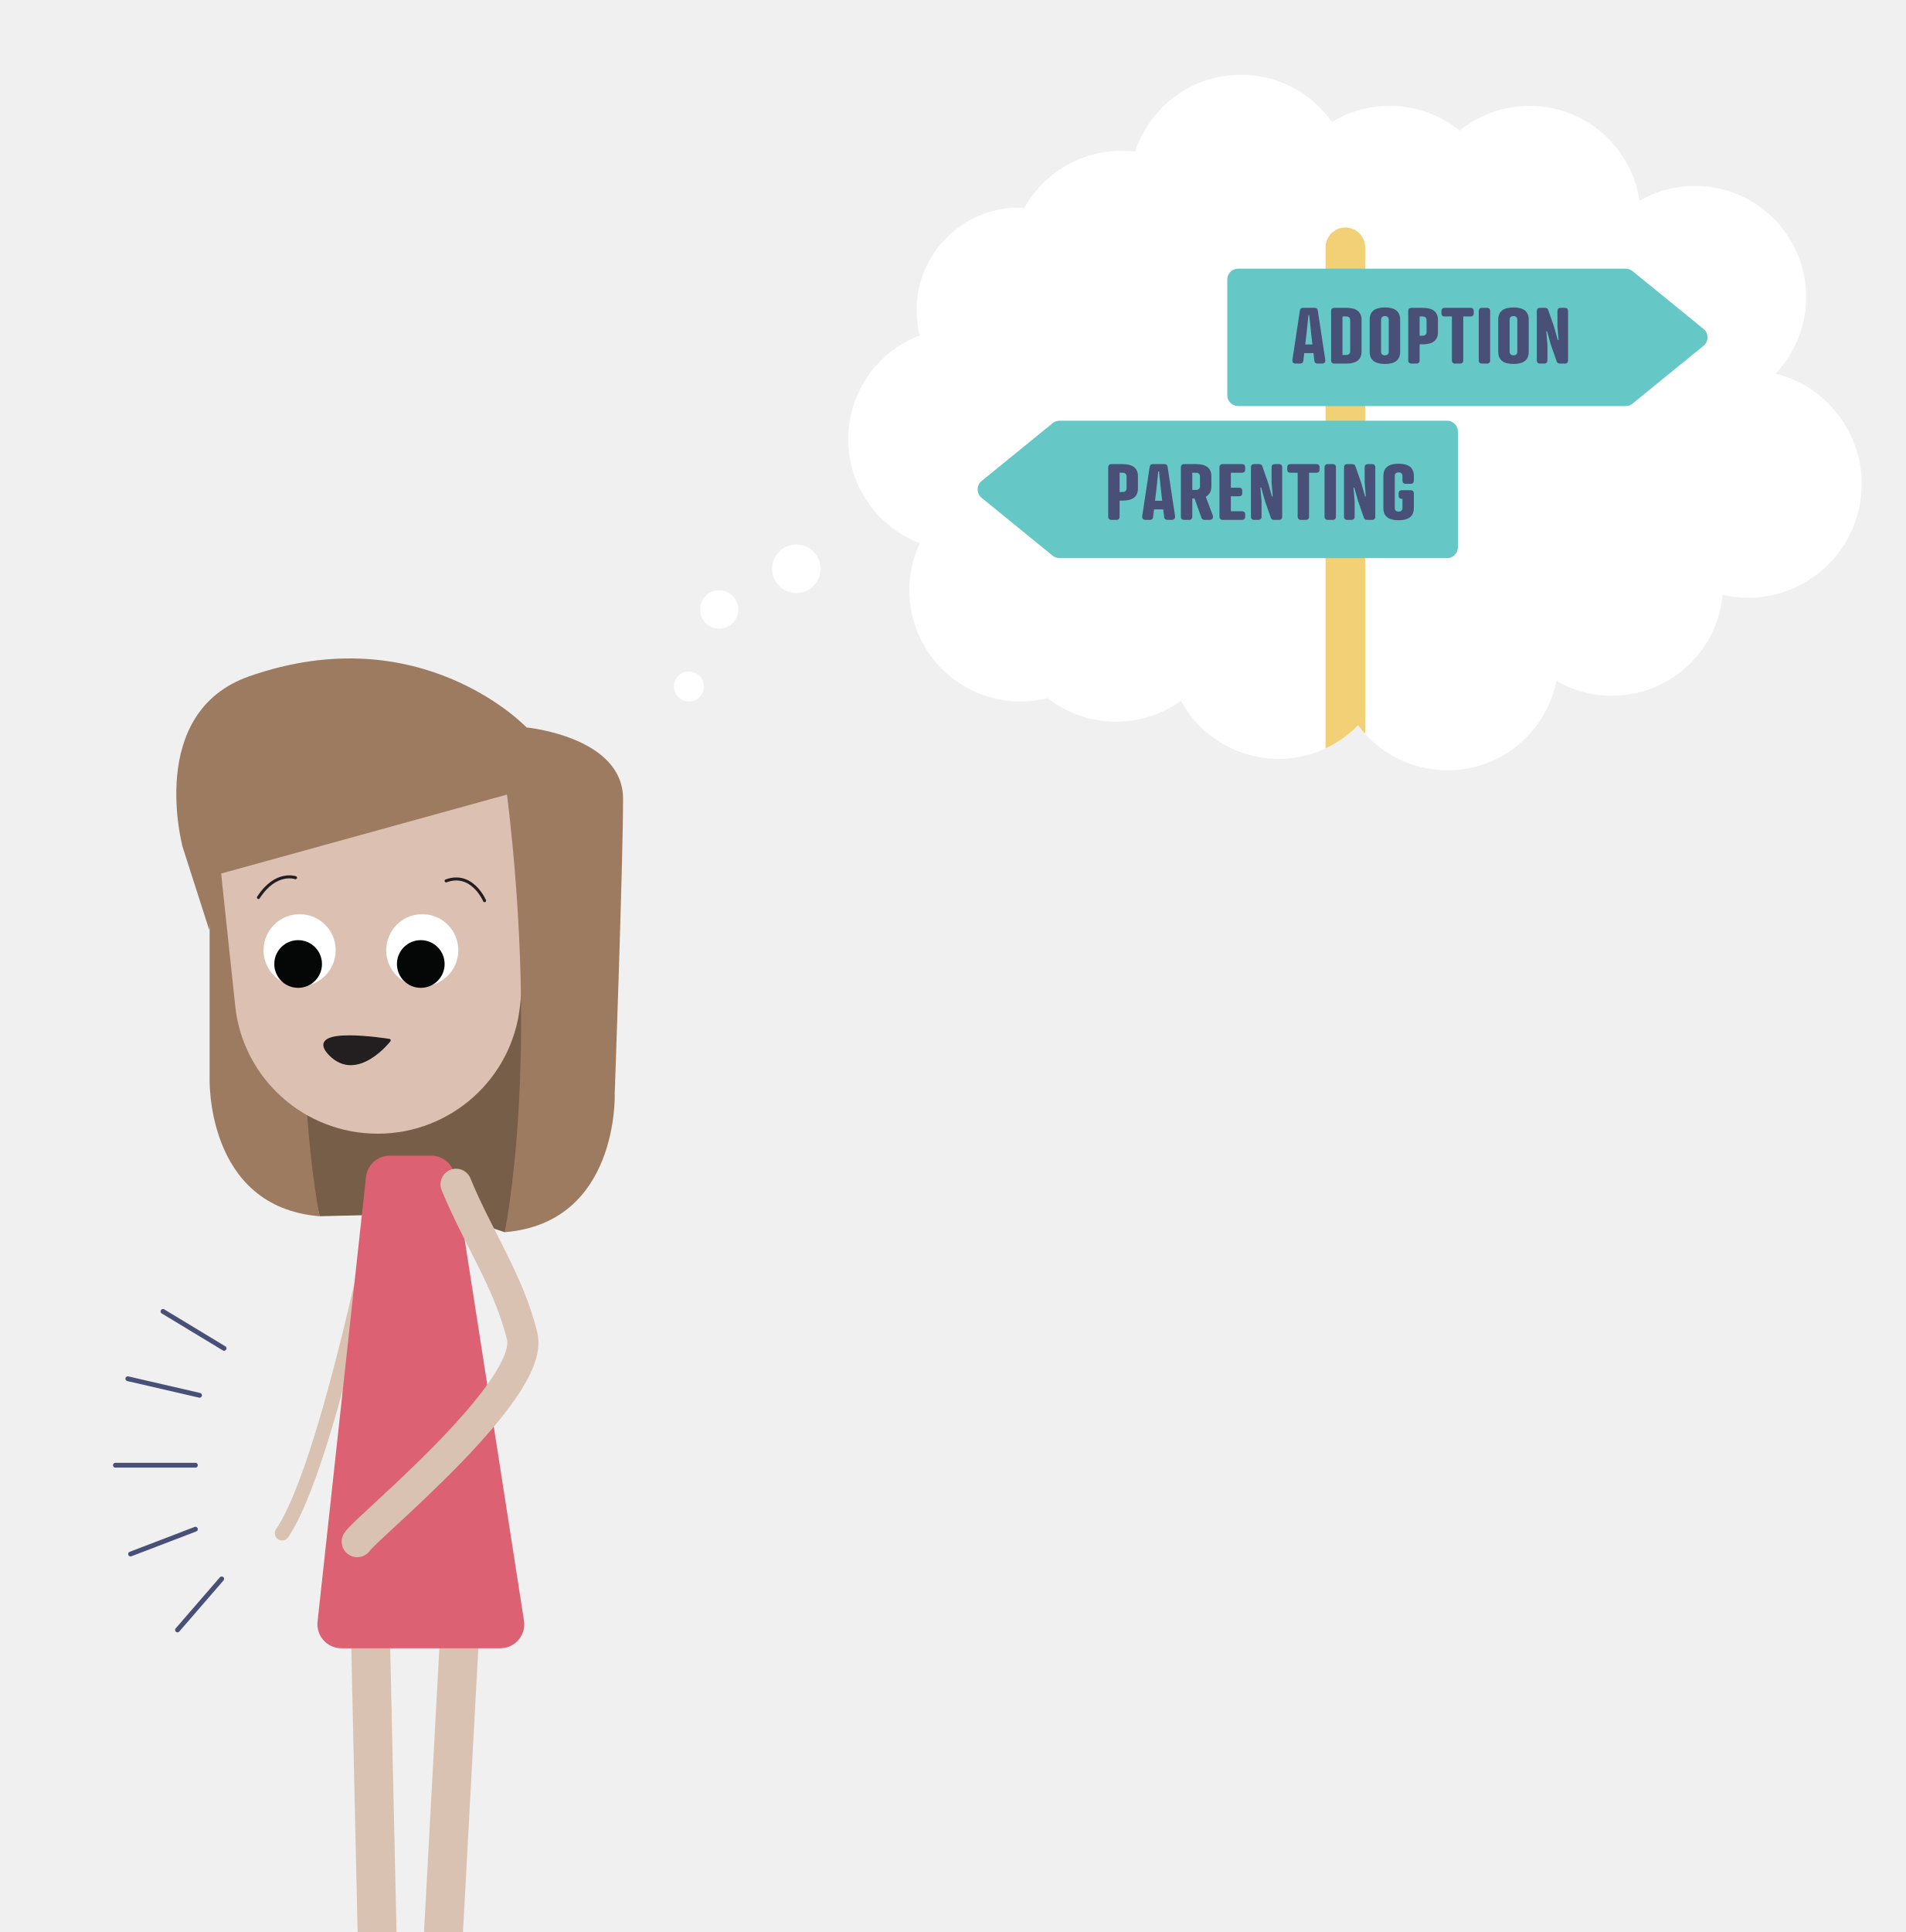
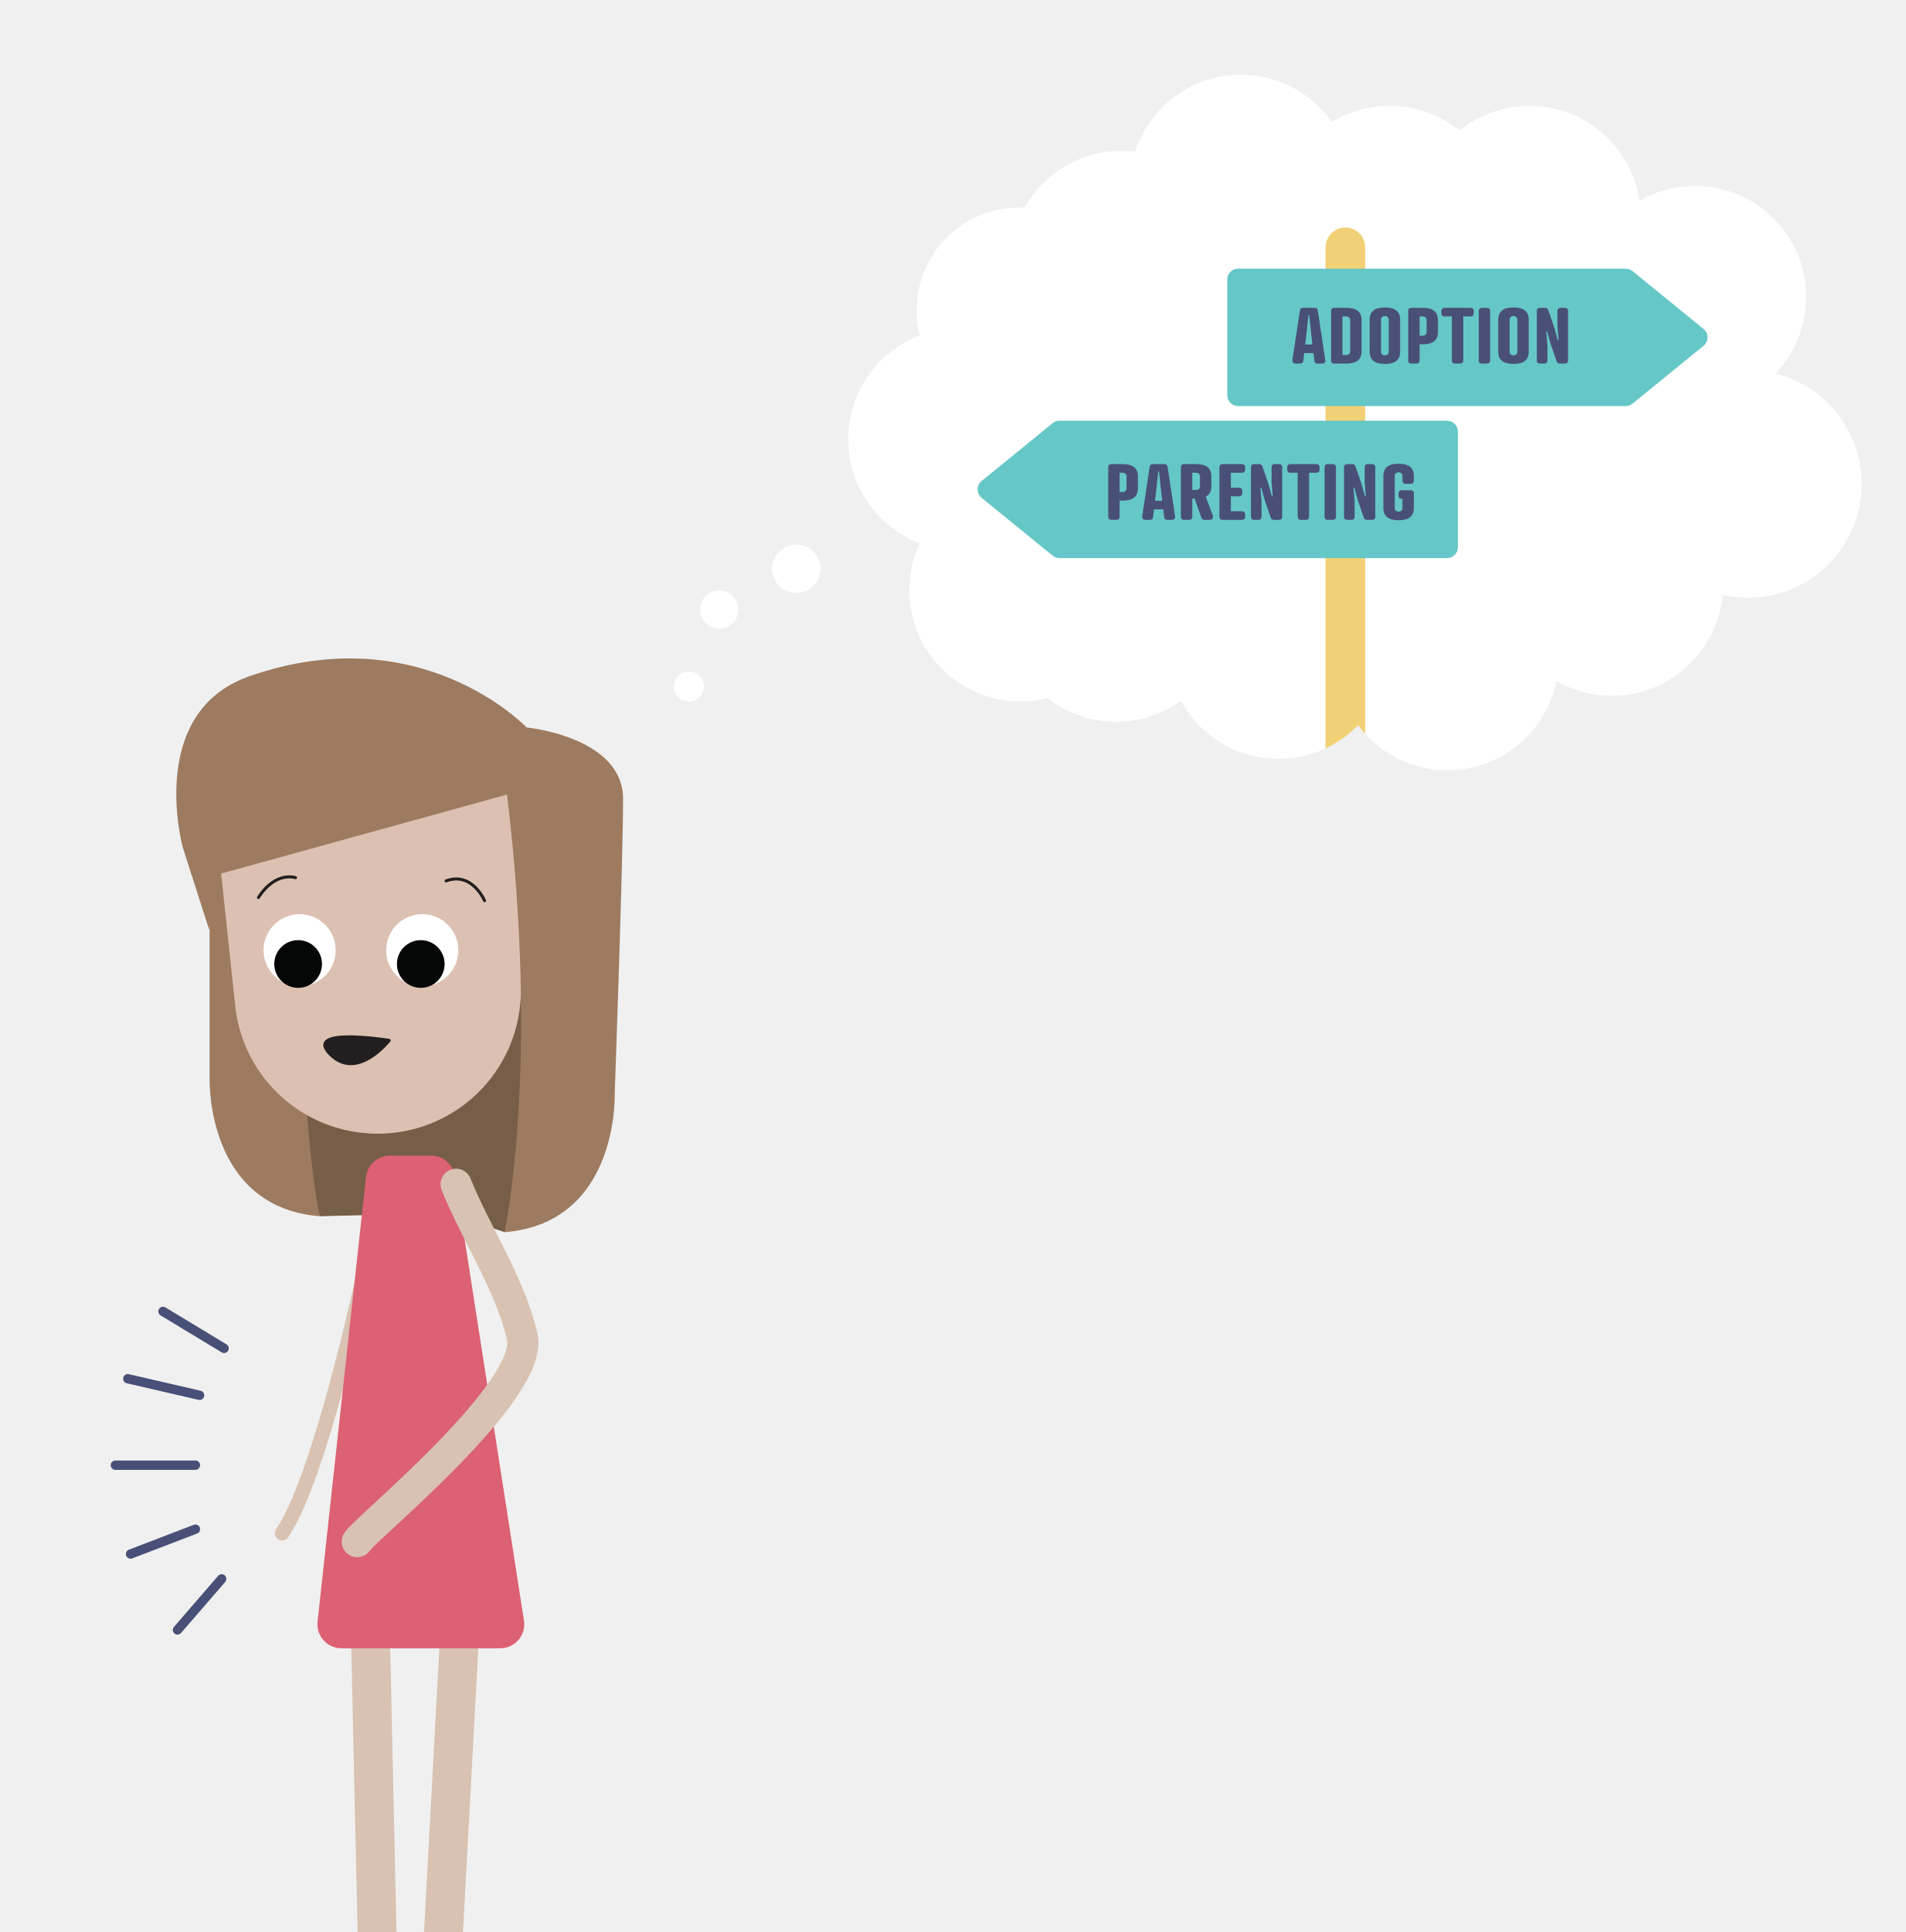
<svg xmlns="http://www.w3.org/2000/svg" viewBox="0 0 4897.512 4965.011" class="gabby">
  <defs>
    <style>
- 			.a,.b,.d,.e,.o,.p{fill:none;}.b{stroke:#495077;stroke-width:12.309px;}.b,.d,.e,.n,.o,.p{stroke-linecap:round;}.b,.d,.e,.p{stroke-miterlimit:10;}.c{clip-path:url(#a);}.d,.e,.p{stroke:#d9c2b1;}.d{stroke-width:37.295px;}.e{stroke-width:100px;}.f{clip-path:url(#b);}.g{clip-path:url(#c);}.h{fill:#775e48;}.i{fill:#9d7b60;}.j{fill:#dcc1b2;}.k{fill:#dc6172;}.l{fill:#fff;}.m{fill:#050606;}.n{fill:#231f20;}.n,.o{stroke:#231f20;stroke-linejoin:round;stroke-width:7.77px;}.p{stroke-width:80px;}.q{clip-path:url(#d);}.r{fill:#f2d176;}.s{fill:#66c7c7;}.t{fill:#495078;}
+ 			.a,.b,.d,.e,.o,.p{fill:none;}.b{stroke:#495077;stroke-width:24px;}.b,.d,.e,.n,.o,.p{stroke-linecap:round;}.b,.d,.e,.p{stroke-miterlimit:10;}.c{clip-path:url(#a);}.d,.e,.p{stroke:#d9c2b1;}.d{stroke-width:37.295px;}.e{stroke-width:100px;}.f{clip-path:url(#b);}.g{clip-path:url(#c);}.h{fill:#775e48;}.i{fill:#9d7b60;}.j{fill:#dcc1b2;}.k{fill:#dc6172;}.l{fill:#fff;}.m{fill:#050606;}.n{fill:#231f20;}.n,.o{stroke:#231f20;stroke-linejoin:round;stroke-width:7.77px;}.p{stroke-width:80px;}.q{clip-path:url(#d);}.r{fill:#f2d176;}.s{fill:#66c7c7;}.t{fill:#495078;}
		</style>
    <clipPath id="a">
      <rect class="a" x="67.891" y="1316.061" width="1829.817" height="4012.951" transform="translate(1965.6 6645.072) rotate(-180)" />
    </clipPath>
    <clipPath id="b">
      <polygon class="a" points="81.495 3499.898 1957.86 3162.626 1957.86 953.376 81.495 1290.649 81.495 3499.898" />
    </clipPath>
    <clipPath id="c">
      <polygon class="a" points="71.682 3505.209 1948.047 3167.937 1948.047 958.688 71.682 1295.96 71.682 3505.209" />
    </clipPath>
    <clipPath id="d">
      <path class="a" d="M4564.118,960.156A284.589,284.589,0,0,0,4642.81,763.389c0-157.757-127.888-285.646-285.646-285.646a284.21,284.21,0,0,0-142.739,38.261c-20.162-138.017-138.98-244.01-282.592-244.01a284.407,284.407,0,0,0-179.819,63.752,285.641,285.641,0,0,0-328.391-22.108c-51.686-73.479-137.072-121.541-233.734-121.541-127.098,0-234.755,83.034-271.82,197.797a287.877,287.877,0,0,0-35.312-2.251c-107.155,0-200.475,59.039-249.351,146.328q-6.921-.36-13.93-.371c-145.407,0-263.282,117.875-263.282,263.282a263.736,263.736,0,0,0,8.13,65.11c-107.529,40.993-183.949,145.016-183.949,266.941,0,121.98,76.486,226.042,184.091,266.996a284.468,284.468,0,0,0-26.93,121.101c0,157.758,127.888,285.646,285.646,285.646a286.145,286.145,0,0,0,69.778-8.621,285.336,285.336,0,0,0,342.559,6.86c48.412,88.907,142.672,149.245,251.03,149.245a284.726,284.726,0,0,0,204.542-86.349,285.207,285.207,0,0,0,229.61,115.742c138.628,0,254.155-98.766,280.144-229.762a284.224,284.224,0,0,0,142.642,38.206c148.853,0,271.057-113.875,284.385-259.251a293.067,293.067,0,0,0,65.284,7.408c161.465,0,292.358-130.893,292.358-292.358C4785.512,1106.81,4691.283,991.871,4564.118,960.156Z" />
    </clipPath>
  </defs>
-   <line class="b" x1="512.994" y1="3585.734" x2="328.532" y2="3543.166" />
-   <line class="b" x1="502.352" y1="3765.381" x2="296.606" y2="3765.381" />
-   <line class="b" x1="502.352" y1="3929.826" x2="335.627" y2="3993.678" />
-   <line class="b" x1="576.014" y1="3465.124" x2="418.989" y2="3370.15" />
-   <line class="b" x1="569.85" y1="4057.529" x2="456.236" y2="4188.78" />
+   <g class="belly-emphasis">
+     <line class="b" x1="512.994" y1="3585.734" x2="328.532" y2="3543.166" />
+     <line class="b" x1="502.352" y1="3765.381" x2="296.606" y2="3765.381" />
+     <line class="b" x1="502.352" y1="3929.826" x2="335.627" y2="3993.678" />
+     <line class="b" x1="576.014" y1="3465.124" x2="418.989" y2="3370.15" />
+     <line class="b" x1="569.85" y1="4057.529" x2="456.236" y2="4188.78" />
+   </g>
  <g class="c">
    <path class="d" d="M981.262,3058.507S843.334,3767.853,725.11,3940.264" />
    <line class="e" x1="1179.459" y1="4235.824" x2="1137.738" y2="5007.669" />
    <g class="f">
      <g class="g">
        <polygon class="h" points="1297.245 3166.582 1152.074 3117.592 821.705 3125.569 759.361 2867.781 1222.306 2641.794 1332.922 2378.762 1514.047 2378.762 1498.251 2772.672 1458.613 3002.362 1297.245 3166.582" />
        <path class="i" d="M538.823,2239.494c17.325,5.934,46.307-68.268,63.513-33.554,65.102,131.345,117.597,513.296,180.561,543.144,10.095,241.875,38.807,376.485,38.807,376.485-294.197-23.677-282.882-355.144-282.882-355.144Z" />
        <path class="j" d="M970.677,2913.459h.001c188.254,0,346.163-141.574,366.009-328.145l27.638-259.833c2.091-391.732-147.383-405.482-366.009-405.482H789.307c-136.478,0-242.87,117.866-228.483,253.124l43.844,412.191C624.514,2771.885,782.423,2913.459,970.677,2913.459Z" />
        <path class="i" d="M1297.245,3166.582s90.924-426.173,6.06-1124.623L560.292,2247.193,537.661,2389.251,469.77,2177.644s-95.393-346.412,171.043-439.668c441.933-154.683,712.727,131.499,712.727,131.499s248.085,23.676,248.085,183.491-21.498,758.471-21.498,758.471S1591.442,3142.906,1297.245,3166.582Z" />
      </g>
    </g>
    <line class="e" x1="953.004" y1="4236.119" x2="970.76" y2="5031.617" />
    <path class="k" d="M877.51,4235.824h408.527a61.584,61.584,0,0,0,60.852-71.055L1169.017,3021.952a61.584,61.584,0,0,0-60.852-52.113H1002.02a61.584,61.584,0,0,0-61.222,54.914L816.288,4167.57A61.584,61.584,0,0,0,877.51,4235.824Z" />
    <circle class="l" cx="1085.448" cy="2442.016" r="92.692" />
    <circle class="m eye-iris" cx="1081.628" cy="2477.361" r="61.304" />
    <circle class="l" cx="770.181" cy="2442.016" r="92.692" />
    <circle class="m eye-iris" cx="766.361" cy="2477.361" r="61.304" />
    <path class="n mouth" d="M848.355,2708.816c-69.057-70.973,152.159-35.162,152.159-35.162S917.921,2780.311,848.355,2708.816Z" />
    <path class="o" d="M1245.625,2314.679s-31.902-75.532-98.872-50.902" />
    <path class="o" d="M759.592,2255.567s-50.902-18.073-95.236,50.897" />
    <ellipse class="k belly bounce" cx="907.196" cy="3788.337" rx="1" ry="359.521" />
    <path class="p" d="M1172.373,3043.512c53.255,131.482,136.682,251.648,169.979,390.815,33.302,139.185-406.067,496.024-424.034,527.426" />
  </g>
  <circle class="l lrg-lead" cx="2047.041" cy="1461.699" r="62.269" />
  <circle class="l med-lead" cx="1848.734" cy="1566.292" r="49.149" />
  <circle class="l small-lead" cx="1770.894" cy="1764.236" r="38.498" />
  <g class="cloud">
    <ellipse class="l" cx="3486.093" cy="1128.932" rx="1084.026" ry="663.668" />
    <circle class="l" cx="2619.474" cy="796.881" r="263.282" />
    <circle class="l" cx="4357.163" cy="763.389" r="285.646" />
    <circle class="l" cx="4493.154" cy="1243.795" r="292.358" />
    <circle class="l" cx="2882.756" cy="673.289" r="285.646" />
    <circle class="l" cx="2868.802" cy="1569.035" r="285.646" />
    <circle class="l" cx="3189.888" cy="477.743" r="285.646" />
    <circle class="l" cx="3572.193" cy="557.64" r="285.646" />
    <circle class="l" cx="2466.018" cy="1128.932" r="285.646" />
    <circle class="l" cx="2623.18" cy="1517.029" r="285.646" />
    <circle class="l" cx="3286.547" cy="1664.513" r="285.646" />
    <circle class="l" cx="3720.7" cy="1693.905" r="285.646" />
    <circle class="l" cx="3931.833" cy="557.64" r="285.646" />
    <circle class="l" cx="4143.485" cy="1502.349" r="285.646" />
  </g>
  <g class="q post-choice">
    <path class="r" d="M3509.23,1992.645H3407.445V635.505a50.892,50.892,0,0,1,50.892-50.892h0a50.892,50.892,0,0,1,50.892,50.892Z" />
    <path class="s" d="M4178.897,1043.57H3182.643a27.877,27.877,0,0,1-27.877-27.877V718.299a27.877,27.877,0,0,1,27.877-27.877h996.254a27.878,27.878,0,0,1,17.603,6.261L4379.094,845.38a27.877,27.877,0,0,1,0,43.233l-182.593,148.696A27.877,27.877,0,0,1,4178.897,1043.57Z" />
    <path class="s" d="M2723.479,1434.315H3719.733a27.877,27.877,0,0,0,27.877-27.877V1109.045a27.877,27.877,0,0,0-27.877-27.877H2723.479a27.877,27.877,0,0,0-17.603,6.261l-182.593,148.696a27.877,27.877,0,0,0,0,43.233l182.593,148.696A27.877,27.877,0,0,0,2723.479,1434.315Z" />
    <path class="t" d="M3378.7,927.246l-2.374-19.791h-23.749l-2.374,19.791c-.594,5.541-4.354,7.125-8.114,7.125h-11.874c-5.937,0-8.906-4.156-7.917-10.093l18.999-125.473c.792-5.739,3.76-7.718,8.312-7.718h29.686c4.552,0,7.521,1.979,8.312,7.718l18.999,125.473c.989,5.937-1.98,10.093-7.917,10.093h-11.874C3383.054,934.371,3379.294,932.787,3378.7,927.246Zm-23.551-41.956h18.405l-2.573-22.561-5.541-52.841h-1.98l-5.541,52.841Z" />
    <path class="t" d="M3429.758,934.371c-5.146,0-8.114-2.969-8.114-8.114V799.201c0-5.146,2.969-8.114,8.114-8.114h31.071c25.53,0,39.186,9.895,39.186,31.467v80.35c0,21.572-13.655,31.467-39.186,31.467Zm31.071-22.166c6.531,0,9.896-3.958,9.896-9.302v-80.35c0-5.343-3.364-9.301-9.896-9.301h-9.895v98.953Z" />
    <path class="t" d="M3599.163,821.564v82.329c0,21.572-13.655,31.467-39.185,31.467s-39.186-9.896-39.186-31.467V821.564c0-21.572,13.656-31.467,39.186-31.467S3599.163,799.992,3599.163,821.564Zm-49.081,0v82.329c0,5.343,3.364,9.302,9.895,9.302s9.896-3.958,9.896-9.302V821.564c0-5.344-3.364-9.302-9.896-9.302S3550.082,816.221,3550.082,821.564Z" />
    <path class="t" d="M3649.231,884.894v41.362c0,5.146-2.969,8.114-8.114,8.114h-13.062c-5.146,0-8.114-2.969-8.114-8.114V799.201c0-5.146,2.969-8.114,8.114-8.114h29.092c25.53,0,39.186,9.895,39.186,31.467V853.427c0,21.572-13.655,31.467-39.186,31.467Zm7.916-22.166c6.531,0,9.896-3.958,9.896-9.302V822.553c0-5.343-3.364-9.301-9.896-9.301h-7.916v49.477Z" />
    <path class="t" d="M3761.442,813.252V926.257c0,5.146-2.969,8.114-8.114,8.114h-13.062c-5.146,0-8.114-2.969-8.114-8.114V813.252h-18.801c-5.146,0-8.114-2.969-8.114-8.114v-5.937c0-5.146,2.969-8.114,8.114-8.114h66.892c5.146,0,8.114,2.968,8.114,8.114v5.937c0,5.146-2.968,8.114-8.114,8.114Z" />
    <path class="t" d="M3830.509,926.257c0,5.146-2.969,8.114-8.114,8.114h-13.062c-5.146,0-8.114-2.969-8.114-8.114V799.201c0-5.146,2.968-8.114,8.114-8.114h13.062c5.146,0,8.114,2.968,8.114,8.114Z" />
    <path class="t" d="M3929.658,821.564v82.329c0,21.572-13.655,31.467-39.186,31.467s-39.185-9.896-39.185-31.467V821.564c0-21.572,13.655-31.467,39.185-31.467S3929.658,799.992,3929.658,821.564Zm-49.081,0v82.329c0,5.343,3.364,9.302,9.895,9.302s9.896-3.958,9.896-9.302V821.564c0-5.344-3.364-9.302-9.896-9.302S3880.577,816.221,3880.577,821.564Z" />
    <path class="t" d="M4003.474,799.201c0-5.146,2.969-8.114,8.114-8.114h11.083c5.146,0,8.114,2.968,8.114,8.114V926.257c0,5.146-2.968,8.114-8.114,8.114h-13.26c-4.948,0-6.927-2.573-8.114-5.937l-14.843-42.748-9.697-34.436-1.979.396,2.969,35.425v39.186c0,5.146-2.969,8.114-8.114,8.114h-11.083c-5.146,0-8.114-2.969-8.114-8.114V799.201c0-5.146,2.968-8.114,8.114-8.114h13.26c4.948,0,6.927,2.573,8.114,5.937l14.843,42.748,9.697,34.436,1.979-.396-2.969-35.425Z" />
    <path class="t" d="M2878.002,1286.53v41.362c0,5.146-2.969,8.114-8.114,8.114h-13.062c-5.146,0-8.114-2.969-8.114-8.114V1200.837c0-5.146,2.969-8.114,8.114-8.114h29.092c25.53,0,39.185,9.895,39.185,31.467v30.873c0,21.572-13.655,31.467-39.185,31.467Zm7.916-22.166c6.531,0,9.896-3.958,9.896-9.302v-30.873c0-5.343-3.364-9.301-9.896-9.301h-7.916v49.477Z" />
    <path class="t" d="M2992.588,1328.882l-2.374-19.791h-23.749l-2.374,19.791c-.594,5.541-4.354,7.125-8.114,7.125H2944.101c-5.937,0-8.906-4.156-7.917-10.093l18.999-125.473c.792-5.739,3.76-7.718,8.312-7.718h29.686c4.552,0,7.521,1.979,8.312,7.718l18.999,125.473c.989,5.937-1.98,10.093-7.917,10.093h-11.874C2996.942,1336.007,2993.182,1334.423,2992.588,1328.882Zm-23.551-41.956h18.405l-2.573-22.561-5.541-52.841h-1.98l-5.541,52.841Z" />
    <path class="t" d="M3099.454,1276.437l18.01,47.894c1.583,4.156.594,11.676-7.521,11.676H3096.288c-4.156,0-6.729-1.979-7.916-5.343l-17.614-49.477h-5.937v46.706c0,5.146-2.969,8.114-8.114,8.114h-13.062c-5.146,0-8.114-2.969-8.114-8.114V1200.837c0-5.146,2.968-8.114,8.114-8.114h31.071c25.53,0,39.186,9.895,39.186,31.467v25.53C3113.902,1262.781,3108.954,1271.489,3099.454,1276.437Zm-24.738-17.416c6.531,0,9.896-3.958,9.896-9.301v-25.53c0-5.343-3.364-9.301-9.896-9.301h-9.895v44.133Z" />
    <path class="t" d="M3192.666,1192.722c5.146,0,8.114,2.968,8.114,8.114v5.937c0,5.146-2.969,8.114-8.114,8.114H3163.97v38.394h21.176c5.146,0,8.114,2.969,8.114,8.114v5.938c0,5.146-2.969,8.114-8.114,8.114H3163.97v38.394h28.696c5.146,0,8.114,2.969,8.114,8.114v5.937c0,5.146-2.969,8.114-8.114,8.114h-49.873c-5.146,0-8.114-2.969-8.114-8.114V1200.837c0-5.146,2.968-8.114,8.114-8.114Z" />
    <path class="t" d="M3268.658,1200.837c0-5.146,2.969-8.114,8.114-8.114h11.083c5.146,0,8.114,2.968,8.114,8.114v127.056c0,5.146-2.968,8.114-8.114,8.114h-13.26c-4.948,0-6.927-2.573-8.114-5.937l-14.843-42.748-9.697-34.435-1.979.396,2.969,35.425v39.185c0,5.146-2.969,8.114-8.114,8.114h-11.083c-5.146,0-8.114-2.969-8.114-8.114V1200.837c0-5.146,2.968-8.114,8.114-8.114h13.26c4.948,0,6.927,2.573,8.114,5.937l14.843,42.748,9.697,34.435,1.979-.396-2.969-35.425Z" />
    <path class="t" d="M3365.035,1214.888v113.004c0,5.146-2.969,8.114-8.114,8.114h-13.062c-5.146,0-8.114-2.969-8.114-8.114V1214.888h-18.801c-5.146,0-8.114-2.969-8.114-8.114v-5.937c0-5.146,2.969-8.114,8.114-8.114h66.892c5.146,0,8.114,2.968,8.114,8.114v5.937c0,5.146-2.968,8.114-8.114,8.114Z" />
    <path class="t" d="M3434.102,1327.892c0,5.146-2.969,8.114-8.114,8.114h-13.062c-5.146,0-8.114-2.969-8.114-8.114V1200.837c0-5.146,2.969-8.114,8.114-8.114h13.062c5.146,0,8.114,2.968,8.114,8.114Z" />
    <path class="t" d="M3507.919,1200.837c0-5.146,2.969-8.114,8.114-8.114h11.083c5.146,0,8.114,2.968,8.114,8.114v127.056c0,5.146-2.968,8.114-8.114,8.114h-13.26c-4.948,0-6.927-2.573-8.114-5.937l-14.843-42.748-9.697-34.435-1.979.396,2.969,35.425v39.185c0,5.146-2.969,8.114-8.114,8.114h-11.083c-5.146,0-8.114-2.969-8.114-8.114V1200.837c0-5.146,2.969-8.114,8.114-8.114h13.26c4.948,0,6.927,2.573,8.114,5.937l14.843,42.748,9.698,34.435,1.979-.396-2.969-35.425Z" />
    <path class="t" d="M3626.263,1259.813c5.146,0,8.114,2.968,8.114,8.114v37.602c0,21.572-13.655,31.467-39.186,31.467s-39.185-9.896-39.185-31.467V1223.2c0-21.572,13.655-31.467,39.185-31.467s39.186,9.896,39.186,31.467v12.072c0,5.146-2.968,8.114-8.114,8.114h-13.062c-5.146,0-8.114-2.969-8.114-8.114V1223.2c0-5.344-3.364-9.302-9.896-9.302s-9.895,3.958-9.895,9.302v82.329c0,5.343,3.364,9.302,9.895,9.302s9.896-3.958,9.896-9.302v-23.551h-1.781c-5.146,0-8.114-2.969-8.114-8.114v-5.937c0-5.146,2.969-8.114,8.114-8.114Z" />
  </g>
</svg>
